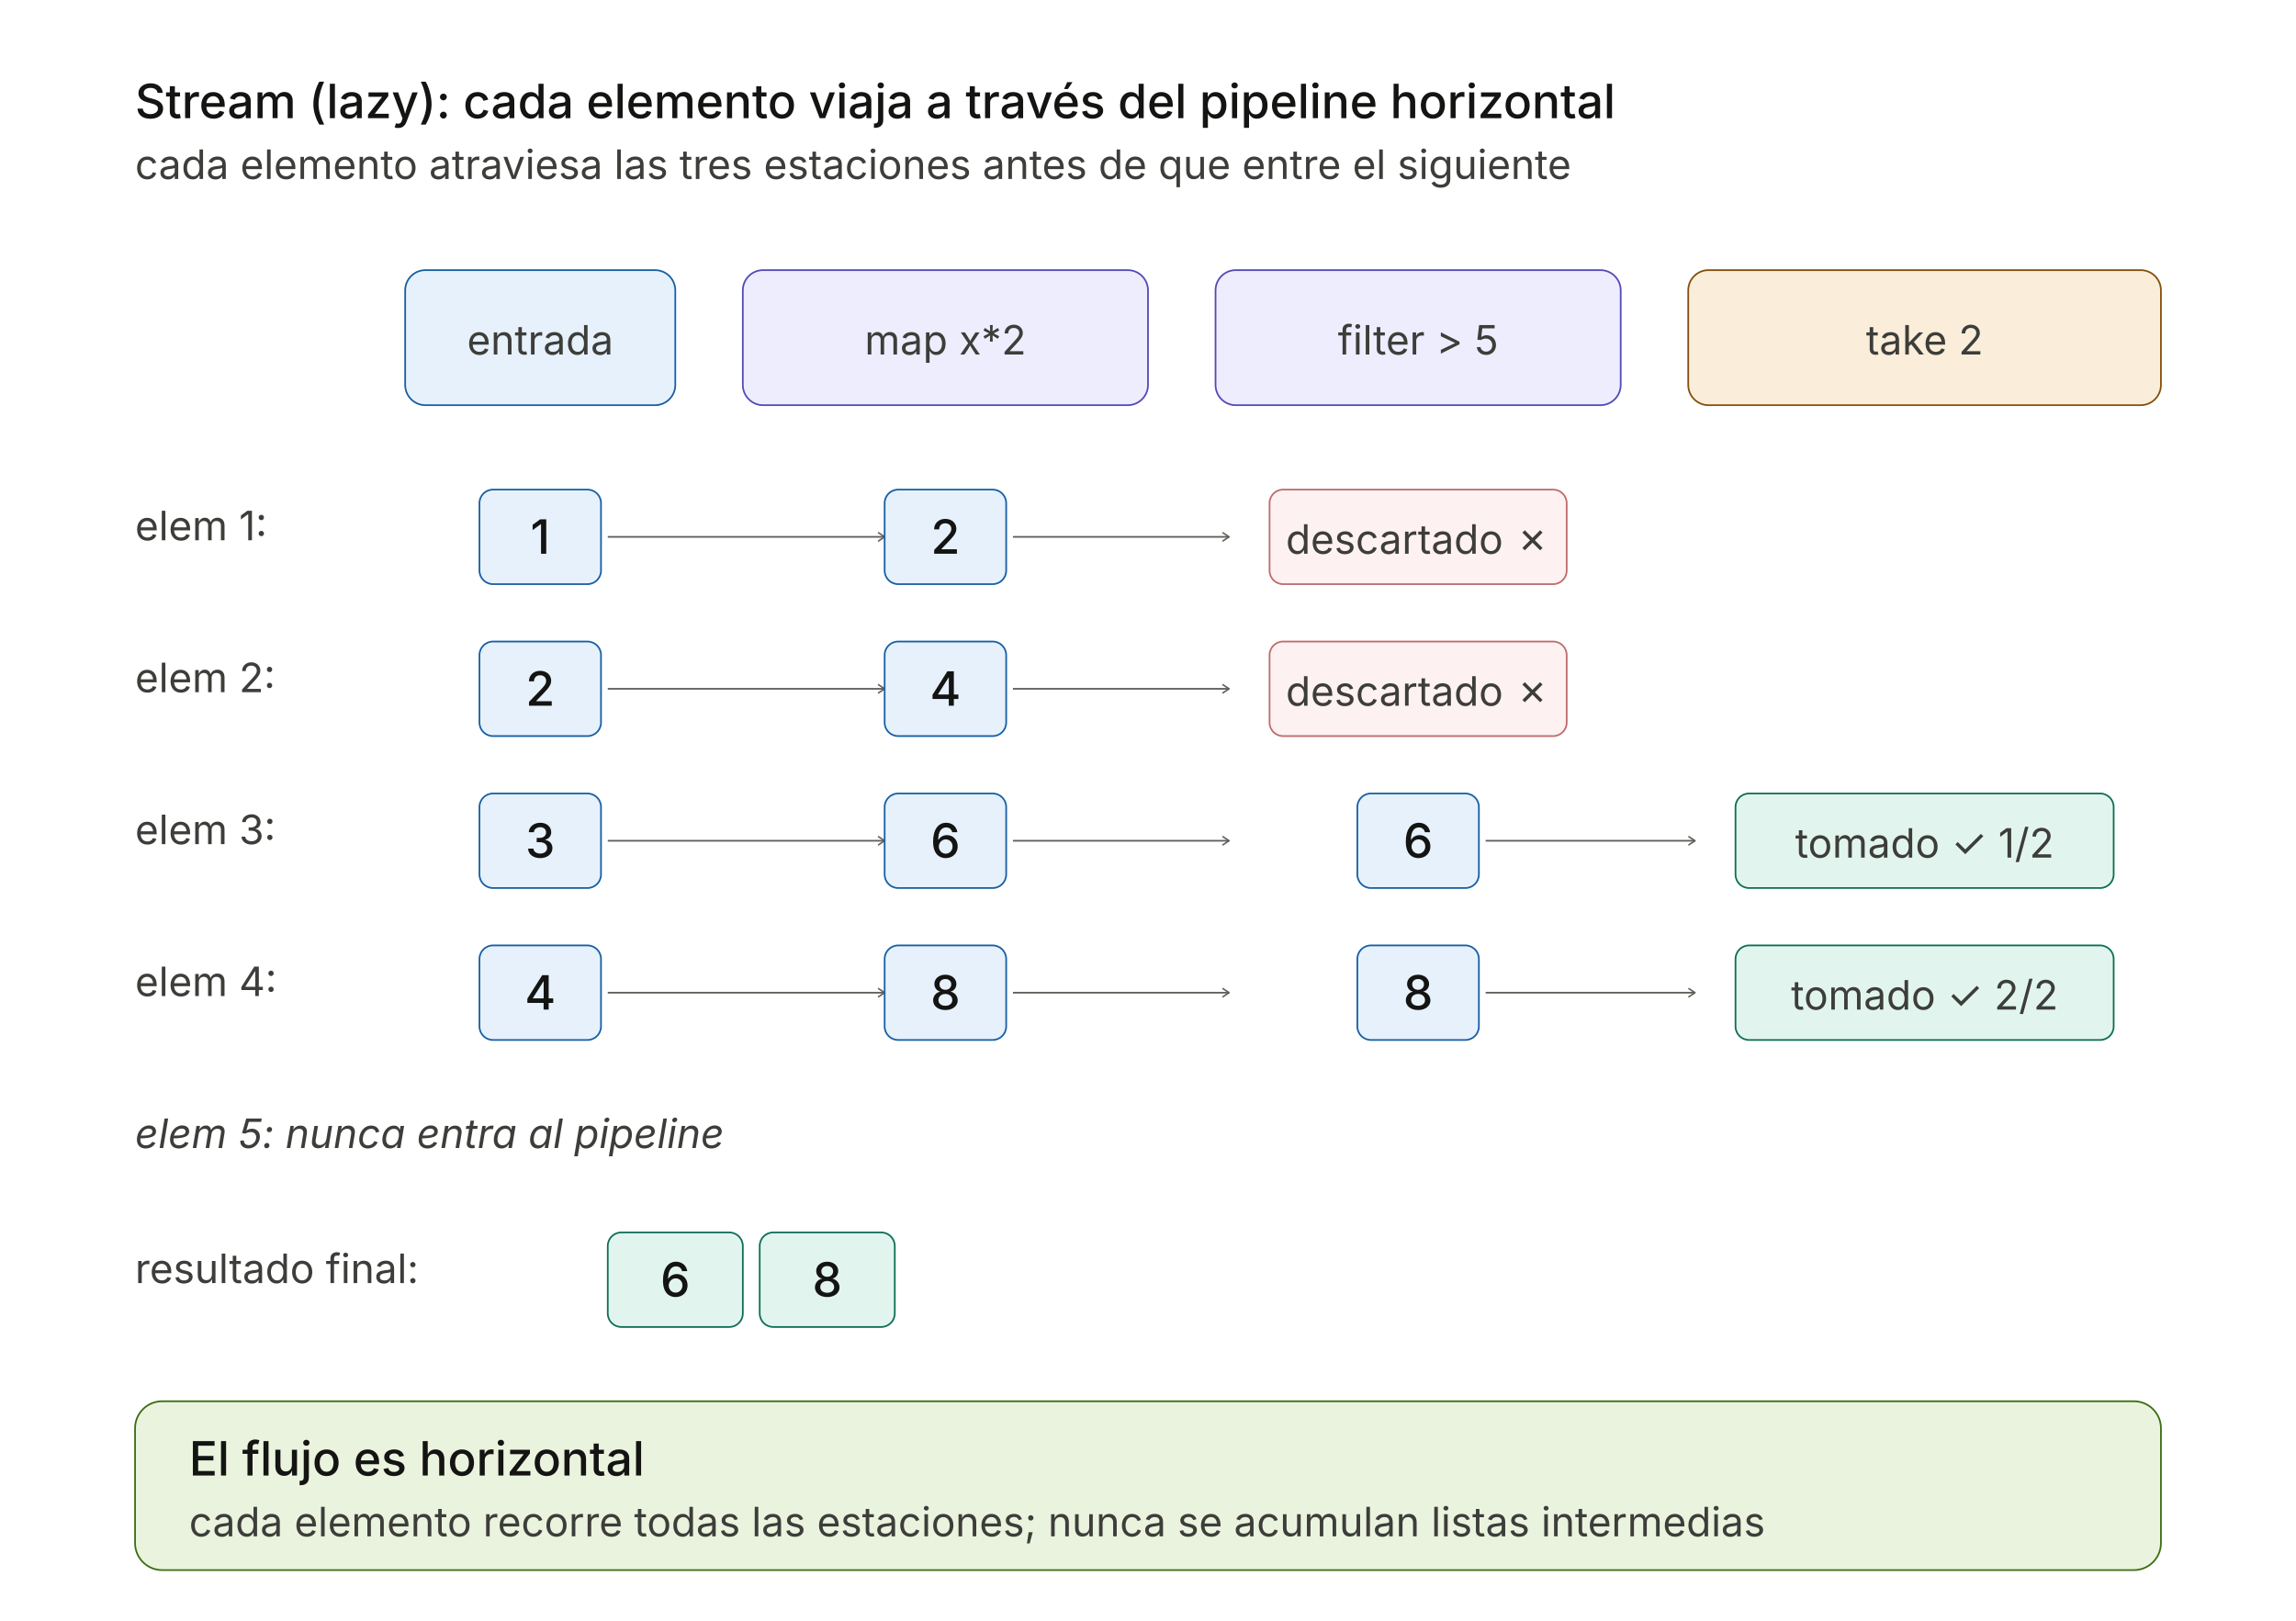
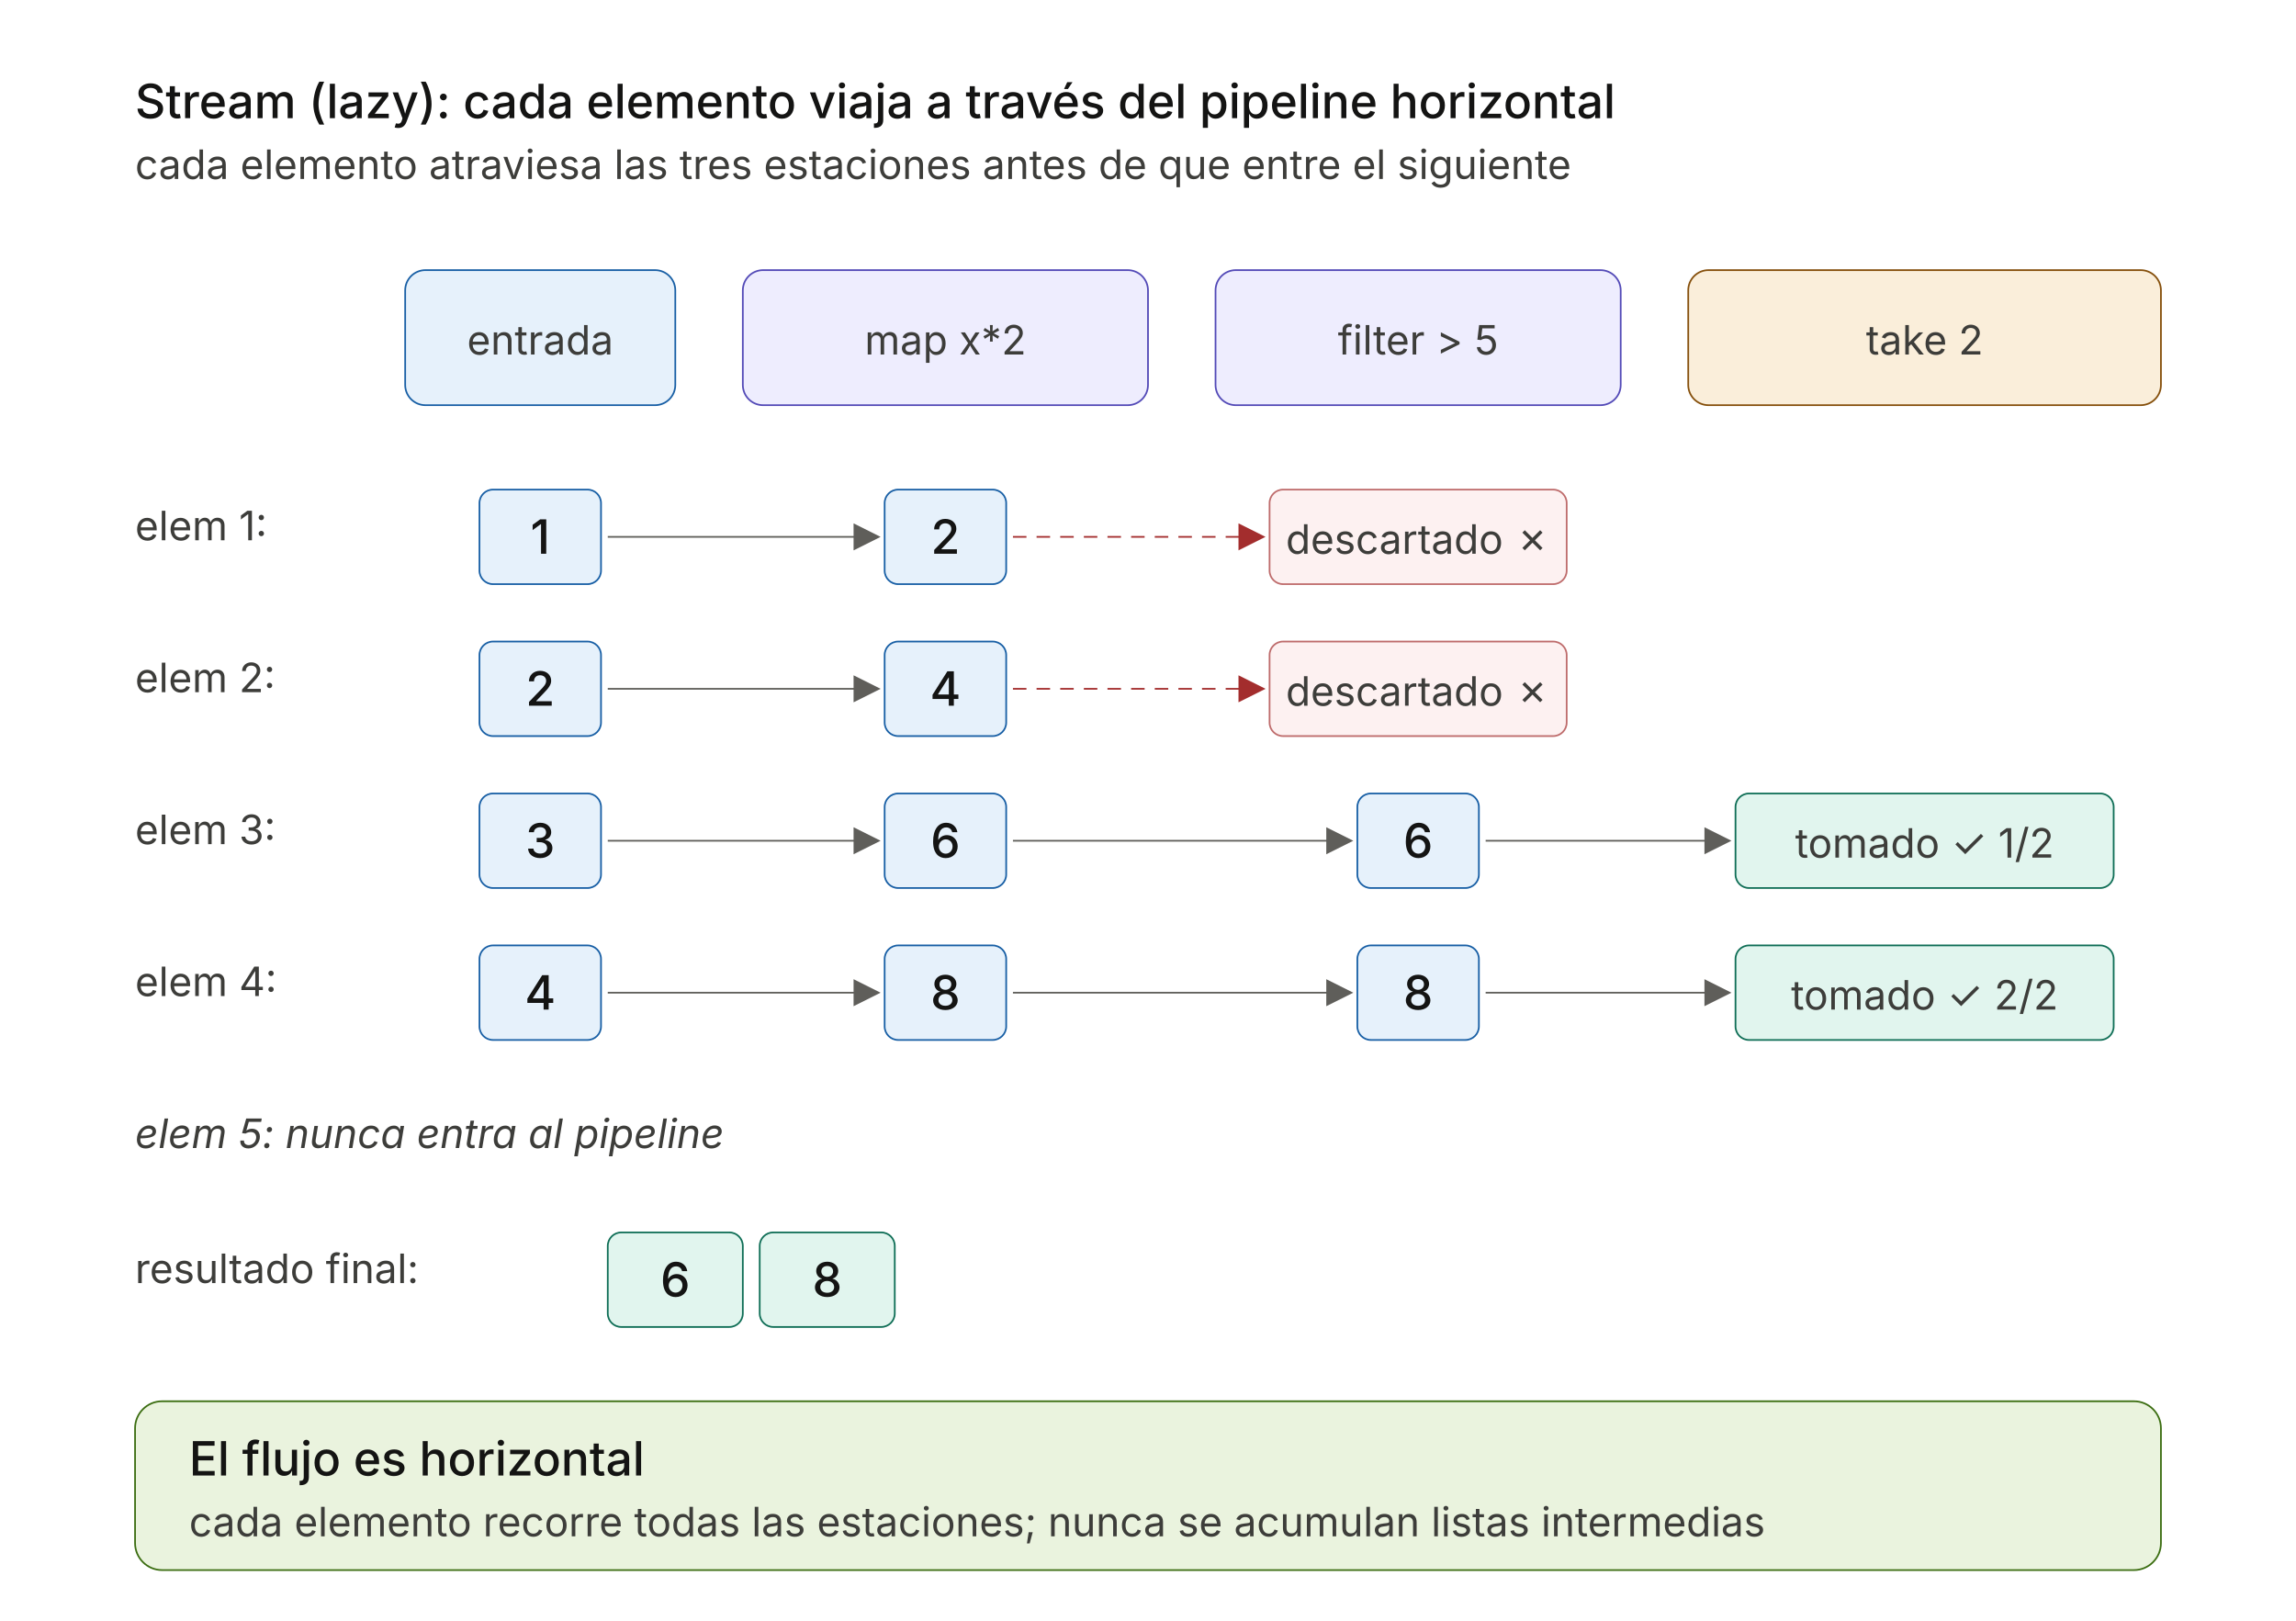
<svg xmlns="http://www.w3.org/2000/svg" width="100%" viewBox="0 0 680 480" role="img" style="">
  <defs>
-     <marker id="arrow" viewBox="0 0 10 10" refX="8" refY="5" markerWidth="6" markerHeight="6" orient="auto-start-reverse">
-       <path d="M2 1L8 5L2 9" fill="none" stroke="context-stroke" stroke-width="1.5" stroke-linecap="round" stroke-linejoin="round" />
+     <marker id="arrow-c1" viewBox="0 0 10 10" refX="9" refY="5" markerWidth="8" markerHeight="8" markerUnits="userSpaceOnUse" orient="auto">
+       <path d="M0 0L10 5L0 10z" fill="rgb(95, 94, 90)" />
+     </marker>
+     <marker id="arrow-rojo" viewBox="0 0 10 10" refX="9" refY="5" markerWidth="8" markerHeight="8" markerUnits="userSpaceOnUse" orient="auto">
+       <path d="M0 0L10 5L0 10z" fill="#A32D2D" />
    </marker>
  </defs>
  <text x="40" y="35" style="fill:rgb(20, 20, 19);stroke:none;color:rgb(0, 0, 0);stroke-width:1px;stroke-linecap:butt;stroke-linejoin:miter;opacity:1;font-family:&quot;Anthropic Sans&quot;, -apple-system, BlinkMacSystemFont, &quot;Segoe UI&quot;, sans-serif;font-size:14px;font-weight:500;text-anchor:start;dominant-baseline:auto">Stream (lazy): cada elemento viaja a través del pipeline horizontal</text>
  <text x="40" y="53" style="fill:rgb(61, 61, 58);stroke:none;color:rgb(0, 0, 0);stroke-width:1px;stroke-linecap:butt;stroke-linejoin:miter;opacity:1;font-family:&quot;Anthropic Sans&quot;, -apple-system, BlinkMacSystemFont, &quot;Segoe UI&quot;, sans-serif;font-size:12px;font-weight:400;text-anchor:start;dominant-baseline:auto">cada elemento atraviesa las tres estaciones antes de que entre el siguiente</text>
  <g style="fill:rgb(0, 0, 0);stroke:none;color:rgb(0, 0, 0);stroke-width:1px;stroke-linecap:butt;stroke-linejoin:miter;opacity:1;font-family:&quot;Anthropic Sans&quot;, -apple-system, BlinkMacSystemFont, &quot;Segoe UI&quot;, sans-serif;font-size:16px;font-weight:400;text-anchor:start;dominant-baseline:auto">
    <rect x="120" y="80" width="80" height="40" rx="6" stroke-width="0.5" style="fill:rgb(230, 241, 251);stroke:rgb(24, 95, 165);color:rgb(0, 0, 0);stroke-width:0.5px;stroke-linecap:butt;stroke-linejoin:miter;opacity:1;font-family:&quot;Anthropic Sans&quot;, -apple-system, BlinkMacSystemFont, &quot;Segoe UI&quot;, sans-serif;font-size:16px;font-weight:400;text-anchor:start;dominant-baseline:auto" />
  </g>
  <text x="160" y="105" text-anchor="middle" style="fill:rgb(61, 61, 58);stroke:none;color:rgb(0, 0, 0);stroke-width:1px;stroke-linecap:butt;stroke-linejoin:miter;opacity:1;font-family:&quot;Anthropic Sans&quot;, -apple-system, BlinkMacSystemFont, &quot;Segoe UI&quot;, sans-serif;font-size:12px;font-weight:400;text-anchor:middle;dominant-baseline:auto">entrada</text>
  <g style="fill:rgb(0, 0, 0);stroke:none;color:rgb(0, 0, 0);stroke-width:1px;stroke-linecap:butt;stroke-linejoin:miter;opacity:1;font-family:&quot;Anthropic Sans&quot;, -apple-system, BlinkMacSystemFont, &quot;Segoe UI&quot;, sans-serif;font-size:16px;font-weight:400;text-anchor:start;dominant-baseline:auto">
    <rect x="220" y="80" width="120" height="40" rx="6" stroke-width="0.5" style="fill:rgb(238, 237, 254);stroke:rgb(83, 74, 183);color:rgb(0, 0, 0);stroke-width:0.5px;stroke-linecap:butt;stroke-linejoin:miter;opacity:1;font-family:&quot;Anthropic Sans&quot;, -apple-system, BlinkMacSystemFont, &quot;Segoe UI&quot;, sans-serif;font-size:16px;font-weight:400;text-anchor:start;dominant-baseline:auto" />
  </g>
  <text x="280" y="105" text-anchor="middle" style="fill:rgb(61, 61, 58);stroke:none;color:rgb(0, 0, 0);stroke-width:1px;stroke-linecap:butt;stroke-linejoin:miter;opacity:1;font-family:&quot;Anthropic Sans&quot;, -apple-system, BlinkMacSystemFont, &quot;Segoe UI&quot;, sans-serif;font-size:12px;font-weight:400;text-anchor:middle;dominant-baseline:auto">map x*2</text>
  <g style="fill:rgb(0, 0, 0);stroke:none;color:rgb(0, 0, 0);stroke-width:1px;stroke-linecap:butt;stroke-linejoin:miter;opacity:1;font-family:&quot;Anthropic Sans&quot;, -apple-system, BlinkMacSystemFont, &quot;Segoe UI&quot;, sans-serif;font-size:16px;font-weight:400;text-anchor:start;dominant-baseline:auto">
    <rect x="360" y="80" width="120" height="40" rx="6" stroke-width="0.5" style="fill:rgb(238, 237, 254);stroke:rgb(83, 74, 183);color:rgb(0, 0, 0);stroke-width:0.5px;stroke-linecap:butt;stroke-linejoin:miter;opacity:1;font-family:&quot;Anthropic Sans&quot;, -apple-system, BlinkMacSystemFont, &quot;Segoe UI&quot;, sans-serif;font-size:16px;font-weight:400;text-anchor:start;dominant-baseline:auto" />
  </g>
  <text x="420" y="105" text-anchor="middle" style="fill:rgb(61, 61, 58);stroke:none;color:rgb(0, 0, 0);stroke-width:1px;stroke-linecap:butt;stroke-linejoin:miter;opacity:1;font-family:&quot;Anthropic Sans&quot;, -apple-system, BlinkMacSystemFont, &quot;Segoe UI&quot;, sans-serif;font-size:12px;font-weight:400;text-anchor:middle;dominant-baseline:auto">filter &gt; 5</text>
  <g style="fill:rgb(0, 0, 0);stroke:none;color:rgb(0, 0, 0);stroke-width:1px;stroke-linecap:butt;stroke-linejoin:miter;opacity:1;font-family:&quot;Anthropic Sans&quot;, -apple-system, BlinkMacSystemFont, &quot;Segoe UI&quot;, sans-serif;font-size:16px;font-weight:400;text-anchor:start;dominant-baseline:auto">
    <rect x="500" y="80" width="140" height="40" rx="6" stroke-width="0.5" style="fill:rgb(250, 238, 218);stroke:rgb(133, 79, 11);color:rgb(0, 0, 0);stroke-width:0.5px;stroke-linecap:butt;stroke-linejoin:miter;opacity:1;font-family:&quot;Anthropic Sans&quot;, -apple-system, BlinkMacSystemFont, &quot;Segoe UI&quot;, sans-serif;font-size:16px;font-weight:400;text-anchor:start;dominant-baseline:auto" />
  </g>
  <text x="570" y="105" text-anchor="middle" style="fill:rgb(61, 61, 58);stroke:none;color:rgb(0, 0, 0);stroke-width:1px;stroke-linecap:butt;stroke-linejoin:miter;opacity:1;font-family:&quot;Anthropic Sans&quot;, -apple-system, BlinkMacSystemFont, &quot;Segoe UI&quot;, sans-serif;font-size:12px;font-weight:400;text-anchor:middle;dominant-baseline:auto">take 2</text>
  <text x="40" y="160" fill="#5F5E5A" style="fill:rgb(61, 61, 58);stroke:none;color:rgb(0, 0, 0);stroke-width:1px;stroke-linecap:butt;stroke-linejoin:miter;opacity:1;font-family:&quot;Anthropic Sans&quot;, -apple-system, BlinkMacSystemFont, &quot;Segoe UI&quot;, sans-serif;font-size:12px;font-weight:400;text-anchor:start;dominant-baseline:auto">elem 1:</text>
  <g style="fill:rgb(0, 0, 0);stroke:none;color:rgb(0, 0, 0);stroke-width:1px;stroke-linecap:butt;stroke-linejoin:miter;opacity:1;font-family:&quot;Anthropic Sans&quot;, -apple-system, BlinkMacSystemFont, &quot;Segoe UI&quot;, sans-serif;font-size:16px;font-weight:400;text-anchor:start;dominant-baseline:auto">
    <rect x="142" y="145" width="36" height="28" rx="4" stroke-width="0.5" style="fill:rgb(230, 241, 251);stroke:rgb(24, 95, 165);color:rgb(0, 0, 0);stroke-width:0.5px;stroke-linecap:butt;stroke-linejoin:miter;opacity:1;font-family:&quot;Anthropic Sans&quot;, -apple-system, BlinkMacSystemFont, &quot;Segoe UI&quot;, sans-serif;font-size:16px;font-weight:400;text-anchor:start;dominant-baseline:auto" />
  </g>
  <text x="160" y="164" text-anchor="middle" style="fill:rgb(20, 20, 19);stroke:none;color:rgb(0, 0, 0);stroke-width:1px;stroke-linecap:butt;stroke-linejoin:miter;opacity:1;font-family:&quot;Anthropic Sans&quot;, -apple-system, BlinkMacSystemFont, &quot;Segoe UI&quot;, sans-serif;font-size:14px;font-weight:500;text-anchor:middle;dominant-baseline:auto">1</text>
-   <line x1="180" y1="159" x2="262" y2="159" stroke="#5F5E5A" stroke-width="0.5" marker-end="url(#arrow)" style="fill:rgb(0, 0, 0);stroke:rgb(95, 94, 90);color:rgb(0, 0, 0);stroke-width:0.5px;stroke-linecap:butt;stroke-linejoin:miter;opacity:1;font-family:&quot;Anthropic Sans&quot;, -apple-system, BlinkMacSystemFont, &quot;Segoe UI&quot;, sans-serif;font-size:16px;font-weight:400;text-anchor:start;dominant-baseline:auto" />
+   <line x1="180" y1="159" x2="260" y2="159" stroke="#5F5E5A" stroke-width="0.5" marker-end="url(#arrow-c1)" style="fill:rgb(0, 0, 0);stroke:rgb(95, 94, 90);color:rgb(0, 0, 0);stroke-width:0.5px;stroke-linecap:butt;stroke-linejoin:miter;opacity:1;font-family:&quot;Anthropic Sans&quot;, -apple-system, BlinkMacSystemFont, &quot;Segoe UI&quot;, sans-serif;font-size:16px;font-weight:400;text-anchor:start;dominant-baseline:auto" />
  <g style="fill:rgb(0, 0, 0);stroke:none;color:rgb(0, 0, 0);stroke-width:1px;stroke-linecap:butt;stroke-linejoin:miter;opacity:1;font-family:&quot;Anthropic Sans&quot;, -apple-system, BlinkMacSystemFont, &quot;Segoe UI&quot;, sans-serif;font-size:16px;font-weight:400;text-anchor:start;dominant-baseline:auto">
    <rect x="262" y="145" width="36" height="28" rx="4" stroke-width="0.5" style="fill:rgb(230, 241, 251);stroke:rgb(24, 95, 165);color:rgb(0, 0, 0);stroke-width:0.5px;stroke-linecap:butt;stroke-linejoin:miter;opacity:1;font-family:&quot;Anthropic Sans&quot;, -apple-system, BlinkMacSystemFont, &quot;Segoe UI&quot;, sans-serif;font-size:16px;font-weight:400;text-anchor:start;dominant-baseline:auto" />
  </g>
  <text x="280" y="164" text-anchor="middle" style="fill:rgb(20, 20, 19);stroke:none;color:rgb(0, 0, 0);stroke-width:1px;stroke-linecap:butt;stroke-linejoin:miter;opacity:1;font-family:&quot;Anthropic Sans&quot;, -apple-system, BlinkMacSystemFont, &quot;Segoe UI&quot;, sans-serif;font-size:14px;font-weight:500;text-anchor:middle;dominant-baseline:auto">2</text>
-   <line x1="300" y1="159" x2="364" y2="159" stroke="#5F5E5A" stroke-width="0.5" marker-end="url(#arrow)" style="fill:rgb(0, 0, 0);stroke:rgb(95, 94, 90);color:rgb(0, 0, 0);stroke-width:0.5px;stroke-linecap:butt;stroke-linejoin:miter;opacity:1;font-family:&quot;Anthropic Sans&quot;, -apple-system, BlinkMacSystemFont, &quot;Segoe UI&quot;, sans-serif;font-size:16px;font-weight:400;text-anchor:start;dominant-baseline:auto" />
+   <line x1="300" y1="159" x2="374" y2="159" stroke="#A32D2D" stroke-dasharray="4 3" stroke-width="0.5" marker-end="url(#arrow-rojo)" style="fill:rgb(0, 0, 0);stroke:rgb(163, 45, 45);stroke-dasharray:4px, 3px;color:rgb(0, 0, 0);stroke-width:0.5px;stroke-linecap:butt;stroke-linejoin:miter;opacity:1;font-family:&quot;Anthropic Sans&quot;, -apple-system, BlinkMacSystemFont, &quot;Segoe UI&quot;, sans-serif;font-size:16px;font-weight:400;text-anchor:start;dominant-baseline:auto" />
  <g opacity="0.7" style="fill:rgb(0, 0, 0);stroke:none;color:rgb(0, 0, 0);stroke-width:1px;stroke-linecap:butt;stroke-linejoin:miter;opacity:0.7;font-family:&quot;Anthropic Sans&quot;, -apple-system, BlinkMacSystemFont, &quot;Segoe UI&quot;, sans-serif;font-size:16px;font-weight:400;text-anchor:start;dominant-baseline:auto">
    <rect x="376" y="145" width="88" height="28" rx="4" stroke-width="0.5" style="fill:rgb(252, 235, 235);stroke:rgb(163, 45, 45);color:rgb(0, 0, 0);stroke-width:0.5px;stroke-linecap:butt;stroke-linejoin:miter;opacity:1;font-family:&quot;Anthropic Sans&quot;, -apple-system, BlinkMacSystemFont, &quot;Segoe UI&quot;, sans-serif;font-size:16px;font-weight:400;text-anchor:start;dominant-baseline:auto" />
  </g>
  <text x="420" y="164" text-anchor="middle" fill="#791F1F" style="fill:rgb(61, 61, 58);stroke:none;color:rgb(0, 0, 0);stroke-width:1px;stroke-linecap:butt;stroke-linejoin:miter;opacity:1;font-family:&quot;Anthropic Sans&quot;, -apple-system, BlinkMacSystemFont, &quot;Segoe UI&quot;, sans-serif;font-size:12px;font-weight:400;text-anchor:middle;dominant-baseline:auto">descartado ✗</text>
  <text x="40" y="205" fill="#5F5E5A" style="fill:rgb(61, 61, 58);stroke:none;color:rgb(0, 0, 0);stroke-width:1px;stroke-linecap:butt;stroke-linejoin:miter;opacity:1;font-family:&quot;Anthropic Sans&quot;, -apple-system, BlinkMacSystemFont, &quot;Segoe UI&quot;, sans-serif;font-size:12px;font-weight:400;text-anchor:start;dominant-baseline:auto">elem 2:</text>
  <g style="fill:rgb(0, 0, 0);stroke:none;color:rgb(0, 0, 0);stroke-width:1px;stroke-linecap:butt;stroke-linejoin:miter;opacity:1;font-family:&quot;Anthropic Sans&quot;, -apple-system, BlinkMacSystemFont, &quot;Segoe UI&quot;, sans-serif;font-size:16px;font-weight:400;text-anchor:start;dominant-baseline:auto">
    <rect x="142" y="190" width="36" height="28" rx="4" stroke-width="0.5" style="fill:rgb(230, 241, 251);stroke:rgb(24, 95, 165);color:rgb(0, 0, 0);stroke-width:0.5px;stroke-linecap:butt;stroke-linejoin:miter;opacity:1;font-family:&quot;Anthropic Sans&quot;, -apple-system, BlinkMacSystemFont, &quot;Segoe UI&quot;, sans-serif;font-size:16px;font-weight:400;text-anchor:start;dominant-baseline:auto" />
  </g>
  <text x="160" y="209" text-anchor="middle" style="fill:rgb(20, 20, 19);stroke:none;color:rgb(0, 0, 0);stroke-width:1px;stroke-linecap:butt;stroke-linejoin:miter;opacity:1;font-family:&quot;Anthropic Sans&quot;, -apple-system, BlinkMacSystemFont, &quot;Segoe UI&quot;, sans-serif;font-size:14px;font-weight:500;text-anchor:middle;dominant-baseline:auto">2</text>
-   <line x1="180" y1="204" x2="262" y2="204" stroke="#5F5E5A" stroke-width="0.5" marker-end="url(#arrow)" style="fill:rgb(0, 0, 0);stroke:rgb(95, 94, 90);color:rgb(0, 0, 0);stroke-width:0.5px;stroke-linecap:butt;stroke-linejoin:miter;opacity:1;font-family:&quot;Anthropic Sans&quot;, -apple-system, BlinkMacSystemFont, &quot;Segoe UI&quot;, sans-serif;font-size:16px;font-weight:400;text-anchor:start;dominant-baseline:auto" />
+   <line x1="180" y1="204" x2="260" y2="204" stroke="#5F5E5A" stroke-width="0.5" marker-end="url(#arrow-c1)" style="fill:rgb(0, 0, 0);stroke:rgb(95, 94, 90);color:rgb(0, 0, 0);stroke-width:0.5px;stroke-linecap:butt;stroke-linejoin:miter;opacity:1;font-family:&quot;Anthropic Sans&quot;, -apple-system, BlinkMacSystemFont, &quot;Segoe UI&quot;, sans-serif;font-size:16px;font-weight:400;text-anchor:start;dominant-baseline:auto" />
  <g style="fill:rgb(0, 0, 0);stroke:none;color:rgb(0, 0, 0);stroke-width:1px;stroke-linecap:butt;stroke-linejoin:miter;opacity:1;font-family:&quot;Anthropic Sans&quot;, -apple-system, BlinkMacSystemFont, &quot;Segoe UI&quot;, sans-serif;font-size:16px;font-weight:400;text-anchor:start;dominant-baseline:auto">
    <rect x="262" y="190" width="36" height="28" rx="4" stroke-width="0.5" style="fill:rgb(230, 241, 251);stroke:rgb(24, 95, 165);color:rgb(0, 0, 0);stroke-width:0.5px;stroke-linecap:butt;stroke-linejoin:miter;opacity:1;font-family:&quot;Anthropic Sans&quot;, -apple-system, BlinkMacSystemFont, &quot;Segoe UI&quot;, sans-serif;font-size:16px;font-weight:400;text-anchor:start;dominant-baseline:auto" />
  </g>
  <text x="280" y="209" text-anchor="middle" style="fill:rgb(20, 20, 19);stroke:none;color:rgb(0, 0, 0);stroke-width:1px;stroke-linecap:butt;stroke-linejoin:miter;opacity:1;font-family:&quot;Anthropic Sans&quot;, -apple-system, BlinkMacSystemFont, &quot;Segoe UI&quot;, sans-serif;font-size:14px;font-weight:500;text-anchor:middle;dominant-baseline:auto">4</text>
-   <line x1="300" y1="204" x2="364" y2="204" stroke="#5F5E5A" stroke-width="0.5" marker-end="url(#arrow)" style="fill:rgb(0, 0, 0);stroke:rgb(95, 94, 90);color:rgb(0, 0, 0);stroke-width:0.5px;stroke-linecap:butt;stroke-linejoin:miter;opacity:1;font-family:&quot;Anthropic Sans&quot;, -apple-system, BlinkMacSystemFont, &quot;Segoe UI&quot;, sans-serif;font-size:16px;font-weight:400;text-anchor:start;dominant-baseline:auto" />
+   <line x1="300" y1="204" x2="374" y2="204" stroke="#A32D2D" stroke-dasharray="4 3" stroke-width="0.5" marker-end="url(#arrow-rojo)" style="fill:rgb(0, 0, 0);stroke:rgb(163, 45, 45);stroke-dasharray:4px, 3px;color:rgb(0, 0, 0);stroke-width:0.5px;stroke-linecap:butt;stroke-linejoin:miter;opacity:1;font-family:&quot;Anthropic Sans&quot;, -apple-system, BlinkMacSystemFont, &quot;Segoe UI&quot;, sans-serif;font-size:16px;font-weight:400;text-anchor:start;dominant-baseline:auto" />
  <g opacity="0.7" style="fill:rgb(0, 0, 0);stroke:none;color:rgb(0, 0, 0);stroke-width:1px;stroke-linecap:butt;stroke-linejoin:miter;opacity:0.7;font-family:&quot;Anthropic Sans&quot;, -apple-system, BlinkMacSystemFont, &quot;Segoe UI&quot;, sans-serif;font-size:16px;font-weight:400;text-anchor:start;dominant-baseline:auto">
    <rect x="376" y="190" width="88" height="28" rx="4" stroke-width="0.5" style="fill:rgb(252, 235, 235);stroke:rgb(163, 45, 45);color:rgb(0, 0, 0);stroke-width:0.5px;stroke-linecap:butt;stroke-linejoin:miter;opacity:1;font-family:&quot;Anthropic Sans&quot;, -apple-system, BlinkMacSystemFont, &quot;Segoe UI&quot;, sans-serif;font-size:16px;font-weight:400;text-anchor:start;dominant-baseline:auto" />
  </g>
  <text x="420" y="209" text-anchor="middle" fill="#791F1F" style="fill:rgb(61, 61, 58);stroke:none;color:rgb(0, 0, 0);stroke-width:1px;stroke-linecap:butt;stroke-linejoin:miter;opacity:1;font-family:&quot;Anthropic Sans&quot;, -apple-system, BlinkMacSystemFont, &quot;Segoe UI&quot;, sans-serif;font-size:12px;font-weight:400;text-anchor:middle;dominant-baseline:auto">descartado ✗</text>
  <text x="40" y="250" fill="#5F5E5A" style="fill:rgb(61, 61, 58);stroke:none;color:rgb(0, 0, 0);stroke-width:1px;stroke-linecap:butt;stroke-linejoin:miter;opacity:1;font-family:&quot;Anthropic Sans&quot;, -apple-system, BlinkMacSystemFont, &quot;Segoe UI&quot;, sans-serif;font-size:12px;font-weight:400;text-anchor:start;dominant-baseline:auto">elem 3:</text>
  <g style="fill:rgb(0, 0, 0);stroke:none;color:rgb(0, 0, 0);stroke-width:1px;stroke-linecap:butt;stroke-linejoin:miter;opacity:1;font-family:&quot;Anthropic Sans&quot;, -apple-system, BlinkMacSystemFont, &quot;Segoe UI&quot;, sans-serif;font-size:16px;font-weight:400;text-anchor:start;dominant-baseline:auto">
    <rect x="142" y="235" width="36" height="28" rx="4" stroke-width="0.5" style="fill:rgb(230, 241, 251);stroke:rgb(24, 95, 165);color:rgb(0, 0, 0);stroke-width:0.5px;stroke-linecap:butt;stroke-linejoin:miter;opacity:1;font-family:&quot;Anthropic Sans&quot;, -apple-system, BlinkMacSystemFont, &quot;Segoe UI&quot;, sans-serif;font-size:16px;font-weight:400;text-anchor:start;dominant-baseline:auto" />
  </g>
  <text x="160" y="254" text-anchor="middle" style="fill:rgb(20, 20, 19);stroke:none;color:rgb(0, 0, 0);stroke-width:1px;stroke-linecap:butt;stroke-linejoin:miter;opacity:1;font-family:&quot;Anthropic Sans&quot;, -apple-system, BlinkMacSystemFont, &quot;Segoe UI&quot;, sans-serif;font-size:14px;font-weight:500;text-anchor:middle;dominant-baseline:auto">3</text>
-   <line x1="180" y1="249" x2="262" y2="249" stroke="#5F5E5A" stroke-width="0.5" marker-end="url(#arrow)" style="fill:rgb(0, 0, 0);stroke:rgb(95, 94, 90);color:rgb(0, 0, 0);stroke-width:0.5px;stroke-linecap:butt;stroke-linejoin:miter;opacity:1;font-family:&quot;Anthropic Sans&quot;, -apple-system, BlinkMacSystemFont, &quot;Segoe UI&quot;, sans-serif;font-size:16px;font-weight:400;text-anchor:start;dominant-baseline:auto" />
+   <line x1="180" y1="249" x2="260" y2="249" stroke="#5F5E5A" stroke-width="0.5" marker-end="url(#arrow-c1)" style="fill:rgb(0, 0, 0);stroke:rgb(95, 94, 90);color:rgb(0, 0, 0);stroke-width:0.5px;stroke-linecap:butt;stroke-linejoin:miter;opacity:1;font-family:&quot;Anthropic Sans&quot;, -apple-system, BlinkMacSystemFont, &quot;Segoe UI&quot;, sans-serif;font-size:16px;font-weight:400;text-anchor:start;dominant-baseline:auto" />
  <g style="fill:rgb(0, 0, 0);stroke:none;color:rgb(0, 0, 0);stroke-width:1px;stroke-linecap:butt;stroke-linejoin:miter;opacity:1;font-family:&quot;Anthropic Sans&quot;, -apple-system, BlinkMacSystemFont, &quot;Segoe UI&quot;, sans-serif;font-size:16px;font-weight:400;text-anchor:start;dominant-baseline:auto">
    <rect x="262" y="235" width="36" height="28" rx="4" stroke-width="0.5" style="fill:rgb(230, 241, 251);stroke:rgb(24, 95, 165);color:rgb(0, 0, 0);stroke-width:0.5px;stroke-linecap:butt;stroke-linejoin:miter;opacity:1;font-family:&quot;Anthropic Sans&quot;, -apple-system, BlinkMacSystemFont, &quot;Segoe UI&quot;, sans-serif;font-size:16px;font-weight:400;text-anchor:start;dominant-baseline:auto" />
  </g>
  <text x="280" y="254" text-anchor="middle" style="fill:rgb(20, 20, 19);stroke:none;color:rgb(0, 0, 0);stroke-width:1px;stroke-linecap:butt;stroke-linejoin:miter;opacity:1;font-family:&quot;Anthropic Sans&quot;, -apple-system, BlinkMacSystemFont, &quot;Segoe UI&quot;, sans-serif;font-size:14px;font-weight:500;text-anchor:middle;dominant-baseline:auto">6</text>
-   <line x1="300" y1="249" x2="364" y2="249" stroke="#5F5E5A" stroke-width="0.5" marker-end="url(#arrow)" style="fill:rgb(0, 0, 0);stroke:rgb(95, 94, 90);color:rgb(0, 0, 0);stroke-width:0.5px;stroke-linecap:butt;stroke-linejoin:miter;opacity:1;font-family:&quot;Anthropic Sans&quot;, -apple-system, BlinkMacSystemFont, &quot;Segoe UI&quot;, sans-serif;font-size:16px;font-weight:400;text-anchor:start;dominant-baseline:auto" />
+   <line x1="300" y1="249" x2="400" y2="249" stroke="#5F5E5A" stroke-width="0.5" marker-end="url(#arrow-c1)" style="fill:rgb(0, 0, 0);stroke:rgb(95, 94, 90);color:rgb(0, 0, 0);stroke-width:0.5px;stroke-linecap:butt;stroke-linejoin:miter;opacity:1;font-family:&quot;Anthropic Sans&quot;, -apple-system, BlinkMacSystemFont, &quot;Segoe UI&quot;, sans-serif;font-size:16px;font-weight:400;text-anchor:start;dominant-baseline:auto" />
  <g style="fill:rgb(0, 0, 0);stroke:none;color:rgb(0, 0, 0);stroke-width:1px;stroke-linecap:butt;stroke-linejoin:miter;opacity:1;font-family:&quot;Anthropic Sans&quot;, -apple-system, BlinkMacSystemFont, &quot;Segoe UI&quot;, sans-serif;font-size:16px;font-weight:400;text-anchor:start;dominant-baseline:auto">
    <rect x="402" y="235" width="36" height="28" rx="4" stroke-width="0.5" style="fill:rgb(230, 241, 251);stroke:rgb(24, 95, 165);color:rgb(0, 0, 0);stroke-width:0.5px;stroke-linecap:butt;stroke-linejoin:miter;opacity:1;font-family:&quot;Anthropic Sans&quot;, -apple-system, BlinkMacSystemFont, &quot;Segoe UI&quot;, sans-serif;font-size:16px;font-weight:400;text-anchor:start;dominant-baseline:auto" />
  </g>
  <text x="420" y="254" text-anchor="middle" style="fill:rgb(20, 20, 19);stroke:none;color:rgb(0, 0, 0);stroke-width:1px;stroke-linecap:butt;stroke-linejoin:miter;opacity:1;font-family:&quot;Anthropic Sans&quot;, -apple-system, BlinkMacSystemFont, &quot;Segoe UI&quot;, sans-serif;font-size:14px;font-weight:500;text-anchor:middle;dominant-baseline:auto">6</text>
-   <line x1="440" y1="249" x2="502" y2="249" stroke="#5F5E5A" stroke-width="0.5" marker-end="url(#arrow)" style="fill:rgb(0, 0, 0);stroke:rgb(95, 94, 90);color:rgb(0, 0, 0);stroke-width:0.5px;stroke-linecap:butt;stroke-linejoin:miter;opacity:1;font-family:&quot;Anthropic Sans&quot;, -apple-system, BlinkMacSystemFont, &quot;Segoe UI&quot;, sans-serif;font-size:16px;font-weight:400;text-anchor:start;dominant-baseline:auto" />
+   <line x1="440" y1="249" x2="512" y2="249" stroke="#5F5E5A" stroke-width="0.5" marker-end="url(#arrow-c1)" style="fill:rgb(0, 0, 0);stroke:rgb(95, 94, 90);color:rgb(0, 0, 0);stroke-width:0.5px;stroke-linecap:butt;stroke-linejoin:miter;opacity:1;font-family:&quot;Anthropic Sans&quot;, -apple-system, BlinkMacSystemFont, &quot;Segoe UI&quot;, sans-serif;font-size:16px;font-weight:400;text-anchor:start;dominant-baseline:auto" />
  <g style="fill:rgb(0, 0, 0);stroke:none;color:rgb(0, 0, 0);stroke-width:1px;stroke-linecap:butt;stroke-linejoin:miter;opacity:1;font-family:&quot;Anthropic Sans&quot;, -apple-system, BlinkMacSystemFont, &quot;Segoe UI&quot;, sans-serif;font-size:16px;font-weight:400;text-anchor:start;dominant-baseline:auto">
    <rect x="514" y="235" width="112" height="28" rx="4" stroke-width="0.5" style="fill:rgb(225, 245, 238);stroke:rgb(15, 110, 86);color:rgb(0, 0, 0);stroke-width:0.5px;stroke-linecap:butt;stroke-linejoin:miter;opacity:1;font-family:&quot;Anthropic Sans&quot;, -apple-system, BlinkMacSystemFont, &quot;Segoe UI&quot;, sans-serif;font-size:16px;font-weight:400;text-anchor:start;dominant-baseline:auto" />
  </g>
  <text x="570" y="254" text-anchor="middle" fill="#04342C" style="fill:rgb(61, 61, 58);stroke:none;color:rgb(0, 0, 0);stroke-width:1px;stroke-linecap:butt;stroke-linejoin:miter;opacity:1;font-family:&quot;Anthropic Sans&quot;, -apple-system, BlinkMacSystemFont, &quot;Segoe UI&quot;, sans-serif;font-size:12px;font-weight:400;text-anchor:middle;dominant-baseline:auto">tomado ✓ 1/2</text>
  <text x="40" y="295" fill="#5F5E5A" style="fill:rgb(61, 61, 58);stroke:none;color:rgb(0, 0, 0);stroke-width:1px;stroke-linecap:butt;stroke-linejoin:miter;opacity:1;font-family:&quot;Anthropic Sans&quot;, -apple-system, BlinkMacSystemFont, &quot;Segoe UI&quot;, sans-serif;font-size:12px;font-weight:400;text-anchor:start;dominant-baseline:auto">elem 4:</text>
  <g style="fill:rgb(0, 0, 0);stroke:none;color:rgb(0, 0, 0);stroke-width:1px;stroke-linecap:butt;stroke-linejoin:miter;opacity:1;font-family:&quot;Anthropic Sans&quot;, -apple-system, BlinkMacSystemFont, &quot;Segoe UI&quot;, sans-serif;font-size:16px;font-weight:400;text-anchor:start;dominant-baseline:auto">
    <rect x="142" y="280" width="36" height="28" rx="4" stroke-width="0.5" style="fill:rgb(230, 241, 251);stroke:rgb(24, 95, 165);color:rgb(0, 0, 0);stroke-width:0.5px;stroke-linecap:butt;stroke-linejoin:miter;opacity:1;font-family:&quot;Anthropic Sans&quot;, -apple-system, BlinkMacSystemFont, &quot;Segoe UI&quot;, sans-serif;font-size:16px;font-weight:400;text-anchor:start;dominant-baseline:auto" />
  </g>
  <text x="160" y="299" text-anchor="middle" style="fill:rgb(20, 20, 19);stroke:none;color:rgb(0, 0, 0);stroke-width:1px;stroke-linecap:butt;stroke-linejoin:miter;opacity:1;font-family:&quot;Anthropic Sans&quot;, -apple-system, BlinkMacSystemFont, &quot;Segoe UI&quot;, sans-serif;font-size:14px;font-weight:500;text-anchor:middle;dominant-baseline:auto">4</text>
-   <line x1="180" y1="294" x2="262" y2="294" stroke="#5F5E5A" stroke-width="0.5" marker-end="url(#arrow)" style="fill:rgb(0, 0, 0);stroke:rgb(95, 94, 90);color:rgb(0, 0, 0);stroke-width:0.5px;stroke-linecap:butt;stroke-linejoin:miter;opacity:1;font-family:&quot;Anthropic Sans&quot;, -apple-system, BlinkMacSystemFont, &quot;Segoe UI&quot;, sans-serif;font-size:16px;font-weight:400;text-anchor:start;dominant-baseline:auto" />
+   <line x1="180" y1="294" x2="260" y2="294" stroke="#5F5E5A" stroke-width="0.5" marker-end="url(#arrow-c1)" style="fill:rgb(0, 0, 0);stroke:rgb(95, 94, 90);color:rgb(0, 0, 0);stroke-width:0.5px;stroke-linecap:butt;stroke-linejoin:miter;opacity:1;font-family:&quot;Anthropic Sans&quot;, -apple-system, BlinkMacSystemFont, &quot;Segoe UI&quot;, sans-serif;font-size:16px;font-weight:400;text-anchor:start;dominant-baseline:auto" />
  <g style="fill:rgb(0, 0, 0);stroke:none;color:rgb(0, 0, 0);stroke-width:1px;stroke-linecap:butt;stroke-linejoin:miter;opacity:1;font-family:&quot;Anthropic Sans&quot;, -apple-system, BlinkMacSystemFont, &quot;Segoe UI&quot;, sans-serif;font-size:16px;font-weight:400;text-anchor:start;dominant-baseline:auto">
    <rect x="262" y="280" width="36" height="28" rx="4" stroke-width="0.5" style="fill:rgb(230, 241, 251);stroke:rgb(24, 95, 165);color:rgb(0, 0, 0);stroke-width:0.5px;stroke-linecap:butt;stroke-linejoin:miter;opacity:1;font-family:&quot;Anthropic Sans&quot;, -apple-system, BlinkMacSystemFont, &quot;Segoe UI&quot;, sans-serif;font-size:16px;font-weight:400;text-anchor:start;dominant-baseline:auto" />
  </g>
  <text x="280" y="299" text-anchor="middle" style="fill:rgb(20, 20, 19);stroke:none;color:rgb(0, 0, 0);stroke-width:1px;stroke-linecap:butt;stroke-linejoin:miter;opacity:1;font-family:&quot;Anthropic Sans&quot;, -apple-system, BlinkMacSystemFont, &quot;Segoe UI&quot;, sans-serif;font-size:14px;font-weight:500;text-anchor:middle;dominant-baseline:auto">8</text>
-   <line x1="300" y1="294" x2="364" y2="294" stroke="#5F5E5A" stroke-width="0.5" marker-end="url(#arrow)" style="fill:rgb(0, 0, 0);stroke:rgb(95, 94, 90);color:rgb(0, 0, 0);stroke-width:0.5px;stroke-linecap:butt;stroke-linejoin:miter;opacity:1;font-family:&quot;Anthropic Sans&quot;, -apple-system, BlinkMacSystemFont, &quot;Segoe UI&quot;, sans-serif;font-size:16px;font-weight:400;text-anchor:start;dominant-baseline:auto" />
+   <line x1="300" y1="294" x2="400" y2="294" stroke="#5F5E5A" stroke-width="0.5" marker-end="url(#arrow-c1)" style="fill:rgb(0, 0, 0);stroke:rgb(95, 94, 90);color:rgb(0, 0, 0);stroke-width:0.5px;stroke-linecap:butt;stroke-linejoin:miter;opacity:1;font-family:&quot;Anthropic Sans&quot;, -apple-system, BlinkMacSystemFont, &quot;Segoe UI&quot;, sans-serif;font-size:16px;font-weight:400;text-anchor:start;dominant-baseline:auto" />
  <g style="fill:rgb(0, 0, 0);stroke:none;color:rgb(0, 0, 0);stroke-width:1px;stroke-linecap:butt;stroke-linejoin:miter;opacity:1;font-family:&quot;Anthropic Sans&quot;, -apple-system, BlinkMacSystemFont, &quot;Segoe UI&quot;, sans-serif;font-size:16px;font-weight:400;text-anchor:start;dominant-baseline:auto">
    <rect x="402" y="280" width="36" height="28" rx="4" stroke-width="0.5" style="fill:rgb(230, 241, 251);stroke:rgb(24, 95, 165);color:rgb(0, 0, 0);stroke-width:0.5px;stroke-linecap:butt;stroke-linejoin:miter;opacity:1;font-family:&quot;Anthropic Sans&quot;, -apple-system, BlinkMacSystemFont, &quot;Segoe UI&quot;, sans-serif;font-size:16px;font-weight:400;text-anchor:start;dominant-baseline:auto" />
  </g>
  <text x="420" y="299" text-anchor="middle" style="fill:rgb(20, 20, 19);stroke:none;color:rgb(0, 0, 0);stroke-width:1px;stroke-linecap:butt;stroke-linejoin:miter;opacity:1;font-family:&quot;Anthropic Sans&quot;, -apple-system, BlinkMacSystemFont, &quot;Segoe UI&quot;, sans-serif;font-size:14px;font-weight:500;text-anchor:middle;dominant-baseline:auto">8</text>
-   <line x1="440" y1="294" x2="502" y2="294" stroke="#5F5E5A" stroke-width="0.5" marker-end="url(#arrow)" style="fill:rgb(0, 0, 0);stroke:rgb(95, 94, 90);color:rgb(0, 0, 0);stroke-width:0.5px;stroke-linecap:butt;stroke-linejoin:miter;opacity:1;font-family:&quot;Anthropic Sans&quot;, -apple-system, BlinkMacSystemFont, &quot;Segoe UI&quot;, sans-serif;font-size:16px;font-weight:400;text-anchor:start;dominant-baseline:auto" />
+   <line x1="440" y1="294" x2="512" y2="294" stroke="#5F5E5A" stroke-width="0.5" marker-end="url(#arrow-c1)" style="fill:rgb(0, 0, 0);stroke:rgb(95, 94, 90);color:rgb(0, 0, 0);stroke-width:0.5px;stroke-linecap:butt;stroke-linejoin:miter;opacity:1;font-family:&quot;Anthropic Sans&quot;, -apple-system, BlinkMacSystemFont, &quot;Segoe UI&quot;, sans-serif;font-size:16px;font-weight:400;text-anchor:start;dominant-baseline:auto" />
  <g style="fill:rgb(0, 0, 0);stroke:none;color:rgb(0, 0, 0);stroke-width:1px;stroke-linecap:butt;stroke-linejoin:miter;opacity:1;font-family:&quot;Anthropic Sans&quot;, -apple-system, BlinkMacSystemFont, &quot;Segoe UI&quot;, sans-serif;font-size:16px;font-weight:400;text-anchor:start;dominant-baseline:auto">
    <rect x="514" y="280" width="112" height="28" rx="4" stroke-width="0.5" style="fill:rgb(225, 245, 238);stroke:rgb(15, 110, 86);color:rgb(0, 0, 0);stroke-width:0.5px;stroke-linecap:butt;stroke-linejoin:miter;opacity:1;font-family:&quot;Anthropic Sans&quot;, -apple-system, BlinkMacSystemFont, &quot;Segoe UI&quot;, sans-serif;font-size:16px;font-weight:400;text-anchor:start;dominant-baseline:auto" />
  </g>
  <text x="570" y="299" text-anchor="middle" fill="#04342C" style="fill:rgb(61, 61, 58);stroke:none;color:rgb(0, 0, 0);stroke-width:1px;stroke-linecap:butt;stroke-linejoin:miter;opacity:1;font-family:&quot;Anthropic Sans&quot;, -apple-system, BlinkMacSystemFont, &quot;Segoe UI&quot;, sans-serif;font-size:12px;font-weight:400;text-anchor:middle;dominant-baseline:auto">tomado ✓ 2/2</text>
  <text x="40" y="340" fill="#888780" font-style="italic" style="fill:rgb(61, 61, 58);stroke:none;color:rgb(0, 0, 0);stroke-width:1px;stroke-linecap:butt;stroke-linejoin:miter;opacity:1;font-family:&quot;Anthropic Sans&quot;, -apple-system, BlinkMacSystemFont, &quot;Segoe UI&quot;, sans-serif;font-size:12px;font-weight:400;font-style:italic;text-anchor:start;dominant-baseline:auto">elem 5: nunca entra al pipeline</text>
  <text x="40" y="380" fill="#04342C" style="fill:rgb(61, 61, 58);stroke:none;color:rgb(0, 0, 0);stroke-width:1px;stroke-linecap:butt;stroke-linejoin:miter;opacity:1;font-family:&quot;Anthropic Sans&quot;, -apple-system, BlinkMacSystemFont, &quot;Segoe UI&quot;, sans-serif;font-size:12px;font-weight:400;text-anchor:start;dominant-baseline:auto">resultado final:</text>
  <g style="fill:rgb(0, 0, 0);stroke:none;color:rgb(0, 0, 0);stroke-width:1px;stroke-linecap:butt;stroke-linejoin:miter;opacity:1;font-family:&quot;Anthropic Sans&quot;, -apple-system, BlinkMacSystemFont, &quot;Segoe UI&quot;, sans-serif;font-size:16px;font-weight:400;text-anchor:start;dominant-baseline:auto">
    <rect x="180" y="365" width="40" height="28" rx="4" stroke-width="0.5" style="fill:rgb(225, 245, 238);stroke:rgb(15, 110, 86);color:rgb(0, 0, 0);stroke-width:0.5px;stroke-linecap:butt;stroke-linejoin:miter;opacity:1;font-family:&quot;Anthropic Sans&quot;, -apple-system, BlinkMacSystemFont, &quot;Segoe UI&quot;, sans-serif;font-size:16px;font-weight:400;text-anchor:start;dominant-baseline:auto" />
  </g>
  <text x="200" y="384" text-anchor="middle" style="fill:rgb(20, 20, 19);stroke:none;color:rgb(0, 0, 0);stroke-width:1px;stroke-linecap:butt;stroke-linejoin:miter;opacity:1;font-family:&quot;Anthropic Sans&quot;, -apple-system, BlinkMacSystemFont, &quot;Segoe UI&quot;, sans-serif;font-size:14px;font-weight:500;text-anchor:middle;dominant-baseline:auto">6</text>
  <g style="fill:rgb(0, 0, 0);stroke:none;color:rgb(0, 0, 0);stroke-width:1px;stroke-linecap:butt;stroke-linejoin:miter;opacity:1;font-family:&quot;Anthropic Sans&quot;, -apple-system, BlinkMacSystemFont, &quot;Segoe UI&quot;, sans-serif;font-size:16px;font-weight:400;text-anchor:start;dominant-baseline:auto">
    <rect x="225" y="365" width="40" height="28" rx="4" stroke-width="0.5" style="fill:rgb(225, 245, 238);stroke:rgb(15, 110, 86);color:rgb(0, 0, 0);stroke-width:0.5px;stroke-linecap:butt;stroke-linejoin:miter;opacity:1;font-family:&quot;Anthropic Sans&quot;, -apple-system, BlinkMacSystemFont, &quot;Segoe UI&quot;, sans-serif;font-size:16px;font-weight:400;text-anchor:start;dominant-baseline:auto" />
  </g>
  <text x="245" y="384" text-anchor="middle" style="fill:rgb(20, 20, 19);stroke:none;color:rgb(0, 0, 0);stroke-width:1px;stroke-linecap:butt;stroke-linejoin:miter;opacity:1;font-family:&quot;Anthropic Sans&quot;, -apple-system, BlinkMacSystemFont, &quot;Segoe UI&quot;, sans-serif;font-size:14px;font-weight:500;text-anchor:middle;dominant-baseline:auto">8</text>
  <rect x="40" y="415" width="600" height="50" rx="8" fill="#EAF3DE" stroke="#3B6D11" stroke-width="0.5" style="fill:rgb(234, 243, 222);stroke:rgb(59, 109, 17);color:rgb(0, 0, 0);stroke-width:0.5px;stroke-linecap:butt;stroke-linejoin:miter;opacity:1;font-family:&quot;Anthropic Sans&quot;, -apple-system, BlinkMacSystemFont, &quot;Segoe UI&quot;, sans-serif;font-size:16px;font-weight:400;text-anchor:start;dominant-baseline:auto" />
  <text x="56" y="437" fill="#173404" style="fill:rgb(20, 20, 19);stroke:none;color:rgb(0, 0, 0);stroke-width:1px;stroke-linecap:butt;stroke-linejoin:miter;opacity:1;font-family:&quot;Anthropic Sans&quot;, -apple-system, BlinkMacSystemFont, &quot;Segoe UI&quot;, sans-serif;font-size:14px;font-weight:500;text-anchor:start;dominant-baseline:auto">El flujo es horizontal</text>
  <text x="56" y="455" fill="#173404" style="fill:rgb(61, 61, 58);stroke:none;color:rgb(0, 0, 0);stroke-width:1px;stroke-linecap:butt;stroke-linejoin:miter;opacity:1;font-family:&quot;Anthropic Sans&quot;, -apple-system, BlinkMacSystemFont, &quot;Segoe UI&quot;, sans-serif;font-size:12px;font-weight:400;text-anchor:start;dominant-baseline:auto">cada elemento recorre todas las estaciones; nunca se acumulan listas intermedias</text>
</svg>
